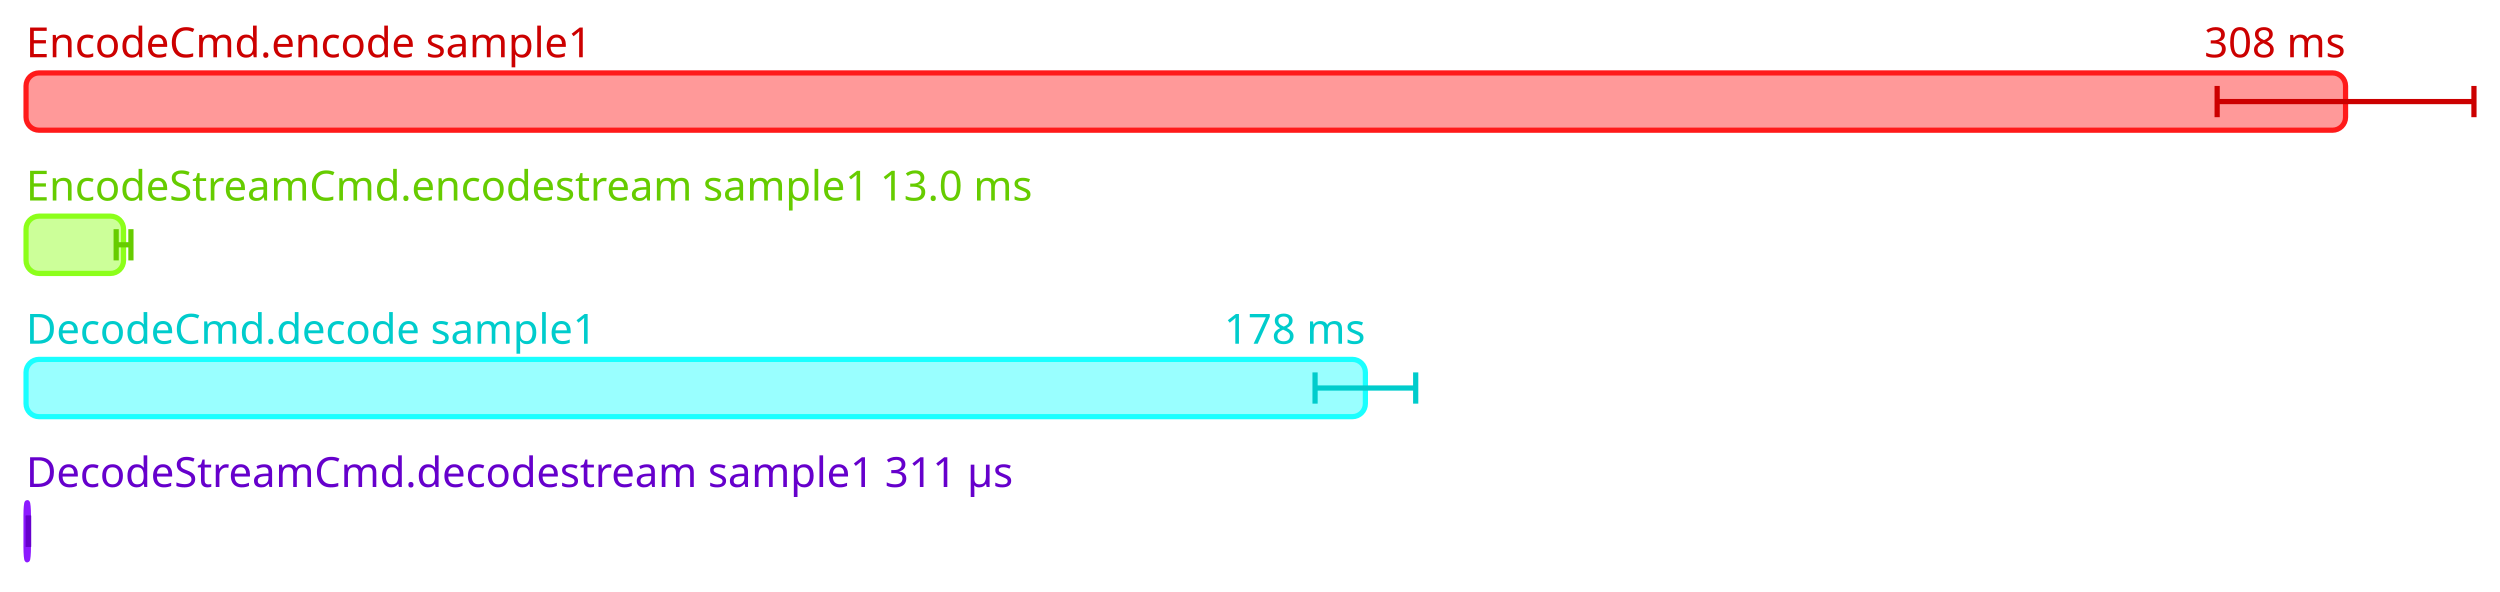
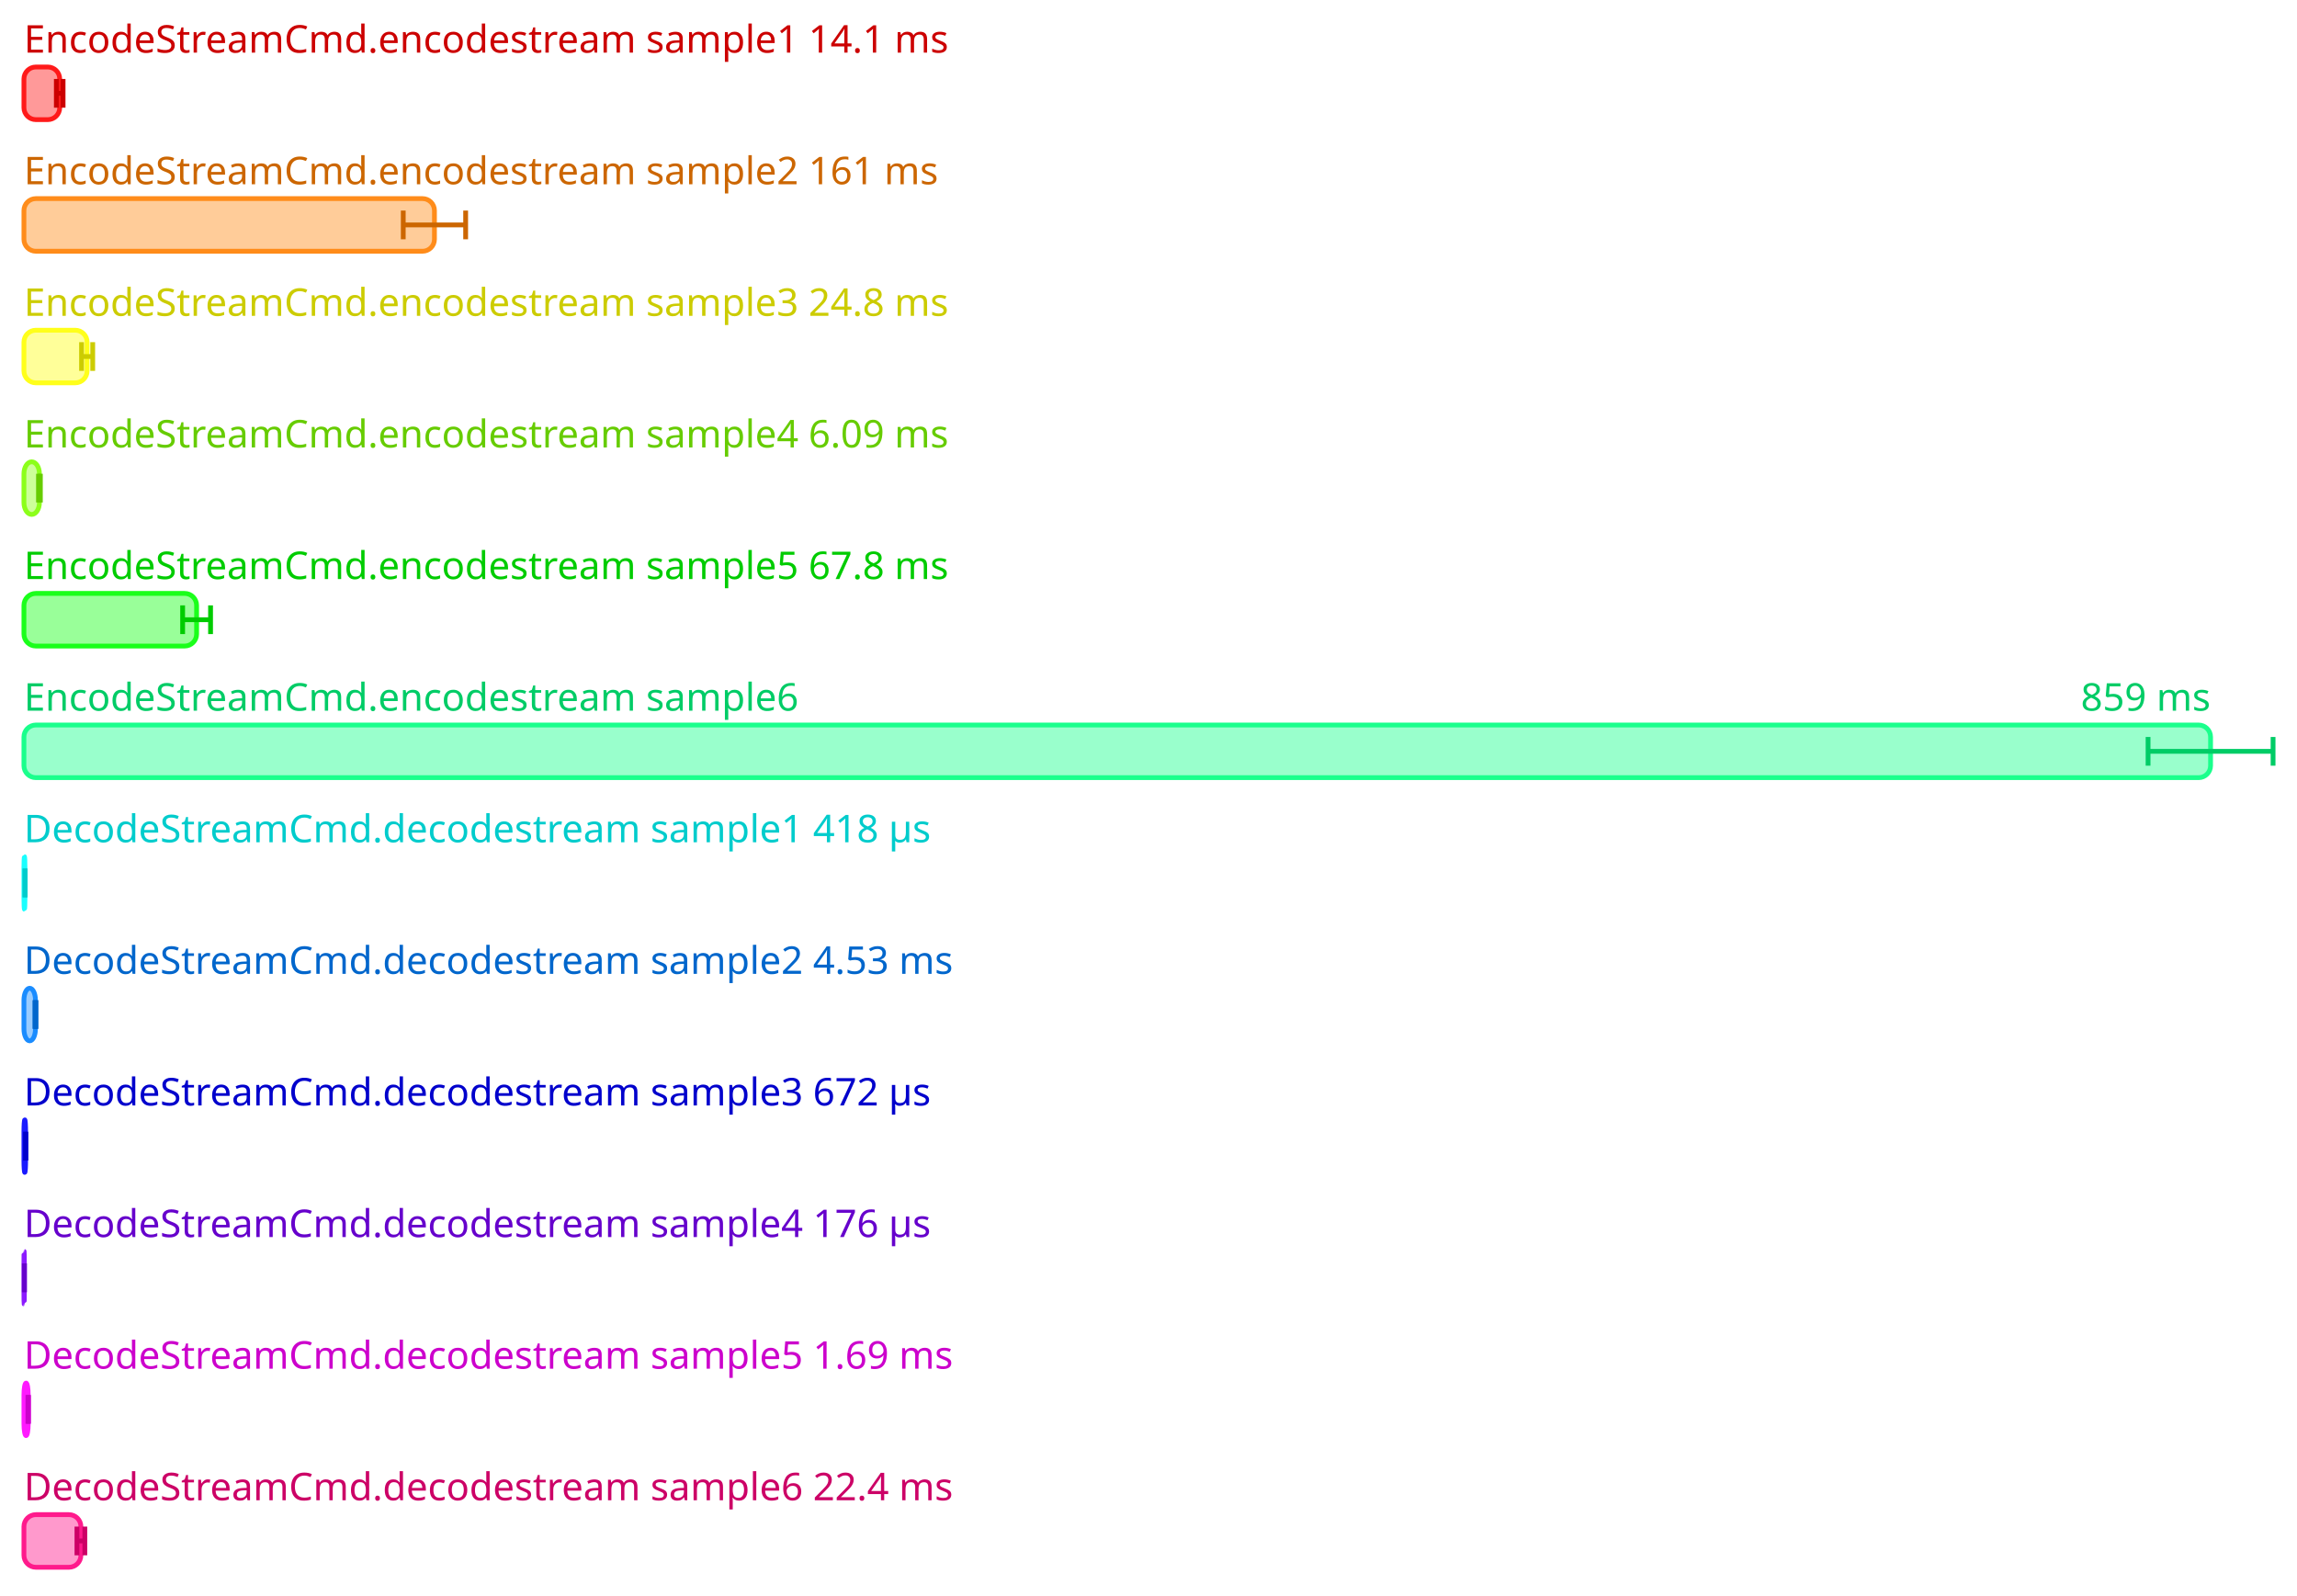
- <svg xmlns="http://www.w3.org/2000/svg" height="227" width="960.0" font-size="16" font-family="sans-serif" stroke-width="2">
+ <svg xmlns="http://www.w3.org/2000/svg" height="667" width="960.0" font-size="16" font-family="sans-serif" stroke-width="2">
  <g transform="translate(10.0 0)">
-     <g fill="hsl(0, 100%, 40%)">
-       <text y="22">EncodeCmd.encode sample1</text>
-       <text y="22" x="890.693" text-anchor="end">308  ms</text>
+     <text fill="hsl(0, 100%, 40%)" y="22">EncodeStreamCmd.encodestream sample1 14.1 ms</text>
+     <g>
+       <rect y="28" rx="5" height="22" width="14.956" fill="hsl(0, 100%, 80%)" stroke="hsl(0, 100%, 55%)" />
+       <g stroke="hsl(0, 100%, 40%)">
+         <line x1="13.551" x2="16.362" y1="39" y2="39" />
+         <line x1="13.551" x2="13.551" y1="33" y2="45" />
+         <line x1="16.362" x2="16.362" y1="33" y2="45" />
+       </g>
+     </g>
+     <text fill="hsl(30, 100%, 40%)" y="77">EncodeStreamCmd.encodestream sample2 161  ms</text>
+     <g>
+       <rect y="83" rx="5" height="22" width="171.573" fill="hsl(30, 100%, 80%)" stroke="hsl(30, 100%, 55%)" />
+       <g stroke="hsl(30, 100%, 40%)">
+         <line x1="158.533" x2="184.613" y1="94" y2="94" />
+         <line x1="158.533" x2="158.533" y1="88" y2="100" />
+         <line x1="184.613" x2="184.613" y1="88" y2="100" />
+       </g>
+     </g>
+     <text fill="hsl(60, 100%, 40%)" y="132">EncodeStreamCmd.encodestream sample3 24.8 ms</text>
+     <g>
+       <rect y="138" rx="5" height="22" width="26.412" fill="hsl(60, 100%, 80%)" stroke="hsl(60, 100%, 55%)" />
+       <g stroke="hsl(60, 100%, 40%)">
+         <line x1="24.081" x2="28.743" y1="149" y2="149" />
+         <line x1="24.081" x2="24.081" y1="143" y2="155" />
+         <line x1="28.743" x2="28.743" y1="143" y2="155" />
+       </g>
+     </g>
+     <text fill="hsl(90, 100%, 40%)" y="187">EncodeStreamCmd.encodestream sample4 6.09 ms</text>
+     <g>
+       <rect y="193" rx="5" height="22" width="6.48" fill="hsl(90, 100%, 80%)" stroke="hsl(90, 100%, 55%)" />
+       <g stroke="hsl(90, 100%, 40%)">
+         <line x1="6.093" x2="6.868" y1="204" y2="204" />
+         <line x1="6.093" x2="6.093" y1="198" y2="210" />
+         <line x1="6.868" x2="6.868" y1="198" y2="210" />
+       </g>
+     </g>
+     <text fill="hsl(120, 100%, 40%)" y="242">EncodeStreamCmd.encodestream sample5 67.8 ms</text>
+     <g>
+       <rect y="248" rx="5" height="22" width="72.165" fill="hsl(120, 100%, 80%)" stroke="hsl(120, 100%, 55%)" />
+       <g stroke="hsl(120, 100%, 40%)">
+         <line x1="66.329" x2="78.001" y1="259" y2="259" />
+         <line x1="66.329" x2="66.329" y1="253" y2="265" />
+         <line x1="78.001" x2="78.001" y1="253" y2="265" />
+       </g>
+     </g>
+     <g fill="hsl(150, 100%, 40%)">
+       <text y="297">EncodeStreamCmd.encodestream sample6</text>
+       <text y="297" x="913.879" text-anchor="end">859  ms</text>
    </g>
    <g>
-       <rect y="28" rx="5" height="22" width="890.693" fill="hsl(0, 100%, 80%)" stroke="hsl(0, 100%, 55%)" />
-       <g stroke="hsl(0, 100%, 40%)">
-         <line x1="841.385" x2="940.0" y1="39" y2="39" />
-         <line x1="841.385" x2="841.385" y1="33" y2="45" />
-         <line x1="940.0" x2="940.0" y1="33" y2="45" />
+       <rect y="303" rx="5" height="22" width="913.879" fill="hsl(150, 100%, 80%)" stroke="hsl(150, 100%, 55%)" />
+       <g stroke="hsl(150, 100%, 40%)">
+         <line x1="887.758" x2="940.0" y1="314" y2="314" />
+         <line x1="887.758" x2="887.758" y1="308" y2="320" />
+         <line x1="940.0" x2="940.0" y1="308" y2="320" />
      </g>
    </g>
-     <text fill="hsl(90, 100%, 40%)" y="77">EncodeStreamCmd.encodestream sample1 13.0 ms</text>
+     <text fill="hsl(180, 100%, 40%)" y="352">DecodeStreamCmd.decodestream sample1 418  μs</text>
    <g>
-       <rect y="83" rx="5" height="22" width="37.444" fill="hsl(90, 100%, 80%)" stroke="hsl(90, 100%, 55%)" />
-       <g stroke="hsl(90, 100%, 40%)">
-         <line x1="34.612" x2="40.276" y1="94" y2="94" />
-         <line x1="34.612" x2="34.612" y1="88" y2="100" />
-         <line x1="40.276" x2="40.276" y1="88" y2="100" />
+       <rect y="358" rx="5" height="22" width="0.445" fill="hsl(180, 100%, 80%)" stroke="hsl(180, 100%, 55%)" />
+       <g stroke="hsl(180, 100%, 40%)">
+         <line x1="0.412" x2="0.478" y1="369" y2="369" />
+         <line x1="0.412" x2="0.412" y1="363" y2="375" />
+         <line x1="0.478" x2="0.478" y1="363" y2="375" />
      </g>
    </g>
-     <g fill="hsl(180, 100%, 40%)">
-       <text y="132">DecodeCmd.decode sample1</text>
-       <text y="132" x="514.304" text-anchor="end">178  ms</text>
-     </g>
+     <text fill="hsl(210, 100%, 40%)" y="407">DecodeStreamCmd.decodestream sample2 4.53 ms</text>
    <g>
-       <rect y="138" rx="5" height="22" width="514.304" fill="hsl(180, 100%, 80%)" stroke="hsl(180, 100%, 55%)" />
-       <g stroke="hsl(180, 100%, 40%)">
-         <line x1="494.982" x2="533.627" y1="149" y2="149" />
-         <line x1="494.982" x2="494.982" y1="143" y2="155" />
-         <line x1="533.627" x2="533.627" y1="143" y2="155" />
+       <rect y="413" rx="5" height="22" width="4.819" fill="hsl(210, 100%, 80%)" stroke="hsl(210, 100%, 55%)" />
+       <g stroke="hsl(210, 100%, 40%)">
+         <line x1="4.585" x2="5.053" y1="424" y2="424" />
+         <line x1="4.585" x2="4.585" y1="418" y2="430" />
+         <line x1="5.053" x2="5.053" y1="418" y2="430" />
      </g>
    </g>
-     <text fill="hsl(270, 100%, 40%)" y="187">DecodeStreamCmd.decodestream sample1 311  μs</text>
+     <text fill="hsl(240, 100%, 40%)" y="462">DecodeStreamCmd.decodestream sample3 672  μs</text>
    <g>
-       <rect y="193" rx="5" height="22" width="0.9" fill="hsl(270, 100%, 80%)" stroke="hsl(270, 100%, 55%)" />
+       <rect y="468" rx="5" height="22" width="0.715" fill="hsl(240, 100%, 80%)" stroke="hsl(240, 100%, 55%)" />
+       <g stroke="hsl(240, 100%, 40%)">
+         <line x1="0.668" x2="0.762" y1="479" y2="479" />
+         <line x1="0.668" x2="0.668" y1="473" y2="485" />
+         <line x1="0.762" x2="0.762" y1="473" y2="485" />
+       </g>
+     </g>
+     <text fill="hsl(270, 100%, 40%)" y="517">DecodeStreamCmd.decodestream sample4 176  μs</text>
+     <g>
+       <rect y="523" rx="5" height="22" width="0.188" fill="hsl(270, 100%, 80%)" stroke="hsl(270, 100%, 55%)" />
      <g stroke="hsl(270, 100%, 40%)">
-         <line x1="0.819" x2="0.98" y1="204" y2="204" />
-         <line x1="0.819" x2="0.819" y1="198" y2="210" />
-         <line x1="0.98" x2="0.98" y1="198" y2="210" />
+         <line x1="0.177" x2="0.199" y1="534" y2="534" />
+         <line x1="0.177" x2="0.177" y1="528" y2="540" />
+         <line x1="0.199" x2="0.199" y1="528" y2="540" />
+       </g>
+     </g>
+     <text fill="hsl(300, 100%, 40%)" y="572">DecodeStreamCmd.decodestream sample5 1.69 ms</text>
+     <g>
+       <rect y="578" rx="5" height="22" width="1.799" fill="hsl(300, 100%, 80%)" stroke="hsl(300, 100%, 55%)" />
+       <g stroke="hsl(300, 100%, 40%)">
+         <line x1="1.671" x2="1.926" y1="589" y2="589" />
+         <line x1="1.671" x2="1.671" y1="583" y2="595" />
+         <line x1="1.926" x2="1.926" y1="583" y2="595" />
+       </g>
+     </g>
+     <text fill="hsl(330, 100%, 40%)" y="627">DecodeStreamCmd.decodestream sample6 22.4 ms</text>
+     <g>
+       <rect y="633" rx="5" height="22" width="23.809" fill="hsl(330, 100%, 80%)" stroke="hsl(330, 100%, 55%)" />
+       <g stroke="hsl(330, 100%, 40%)">
+         <line x1="22.162" x2="25.456" y1="644" y2="644" />
+         <line x1="22.162" x2="22.162" y1="638" y2="650" />
+         <line x1="25.456" x2="25.456" y1="638" y2="650" />
      </g>
    </g>
  </g>
</svg>
